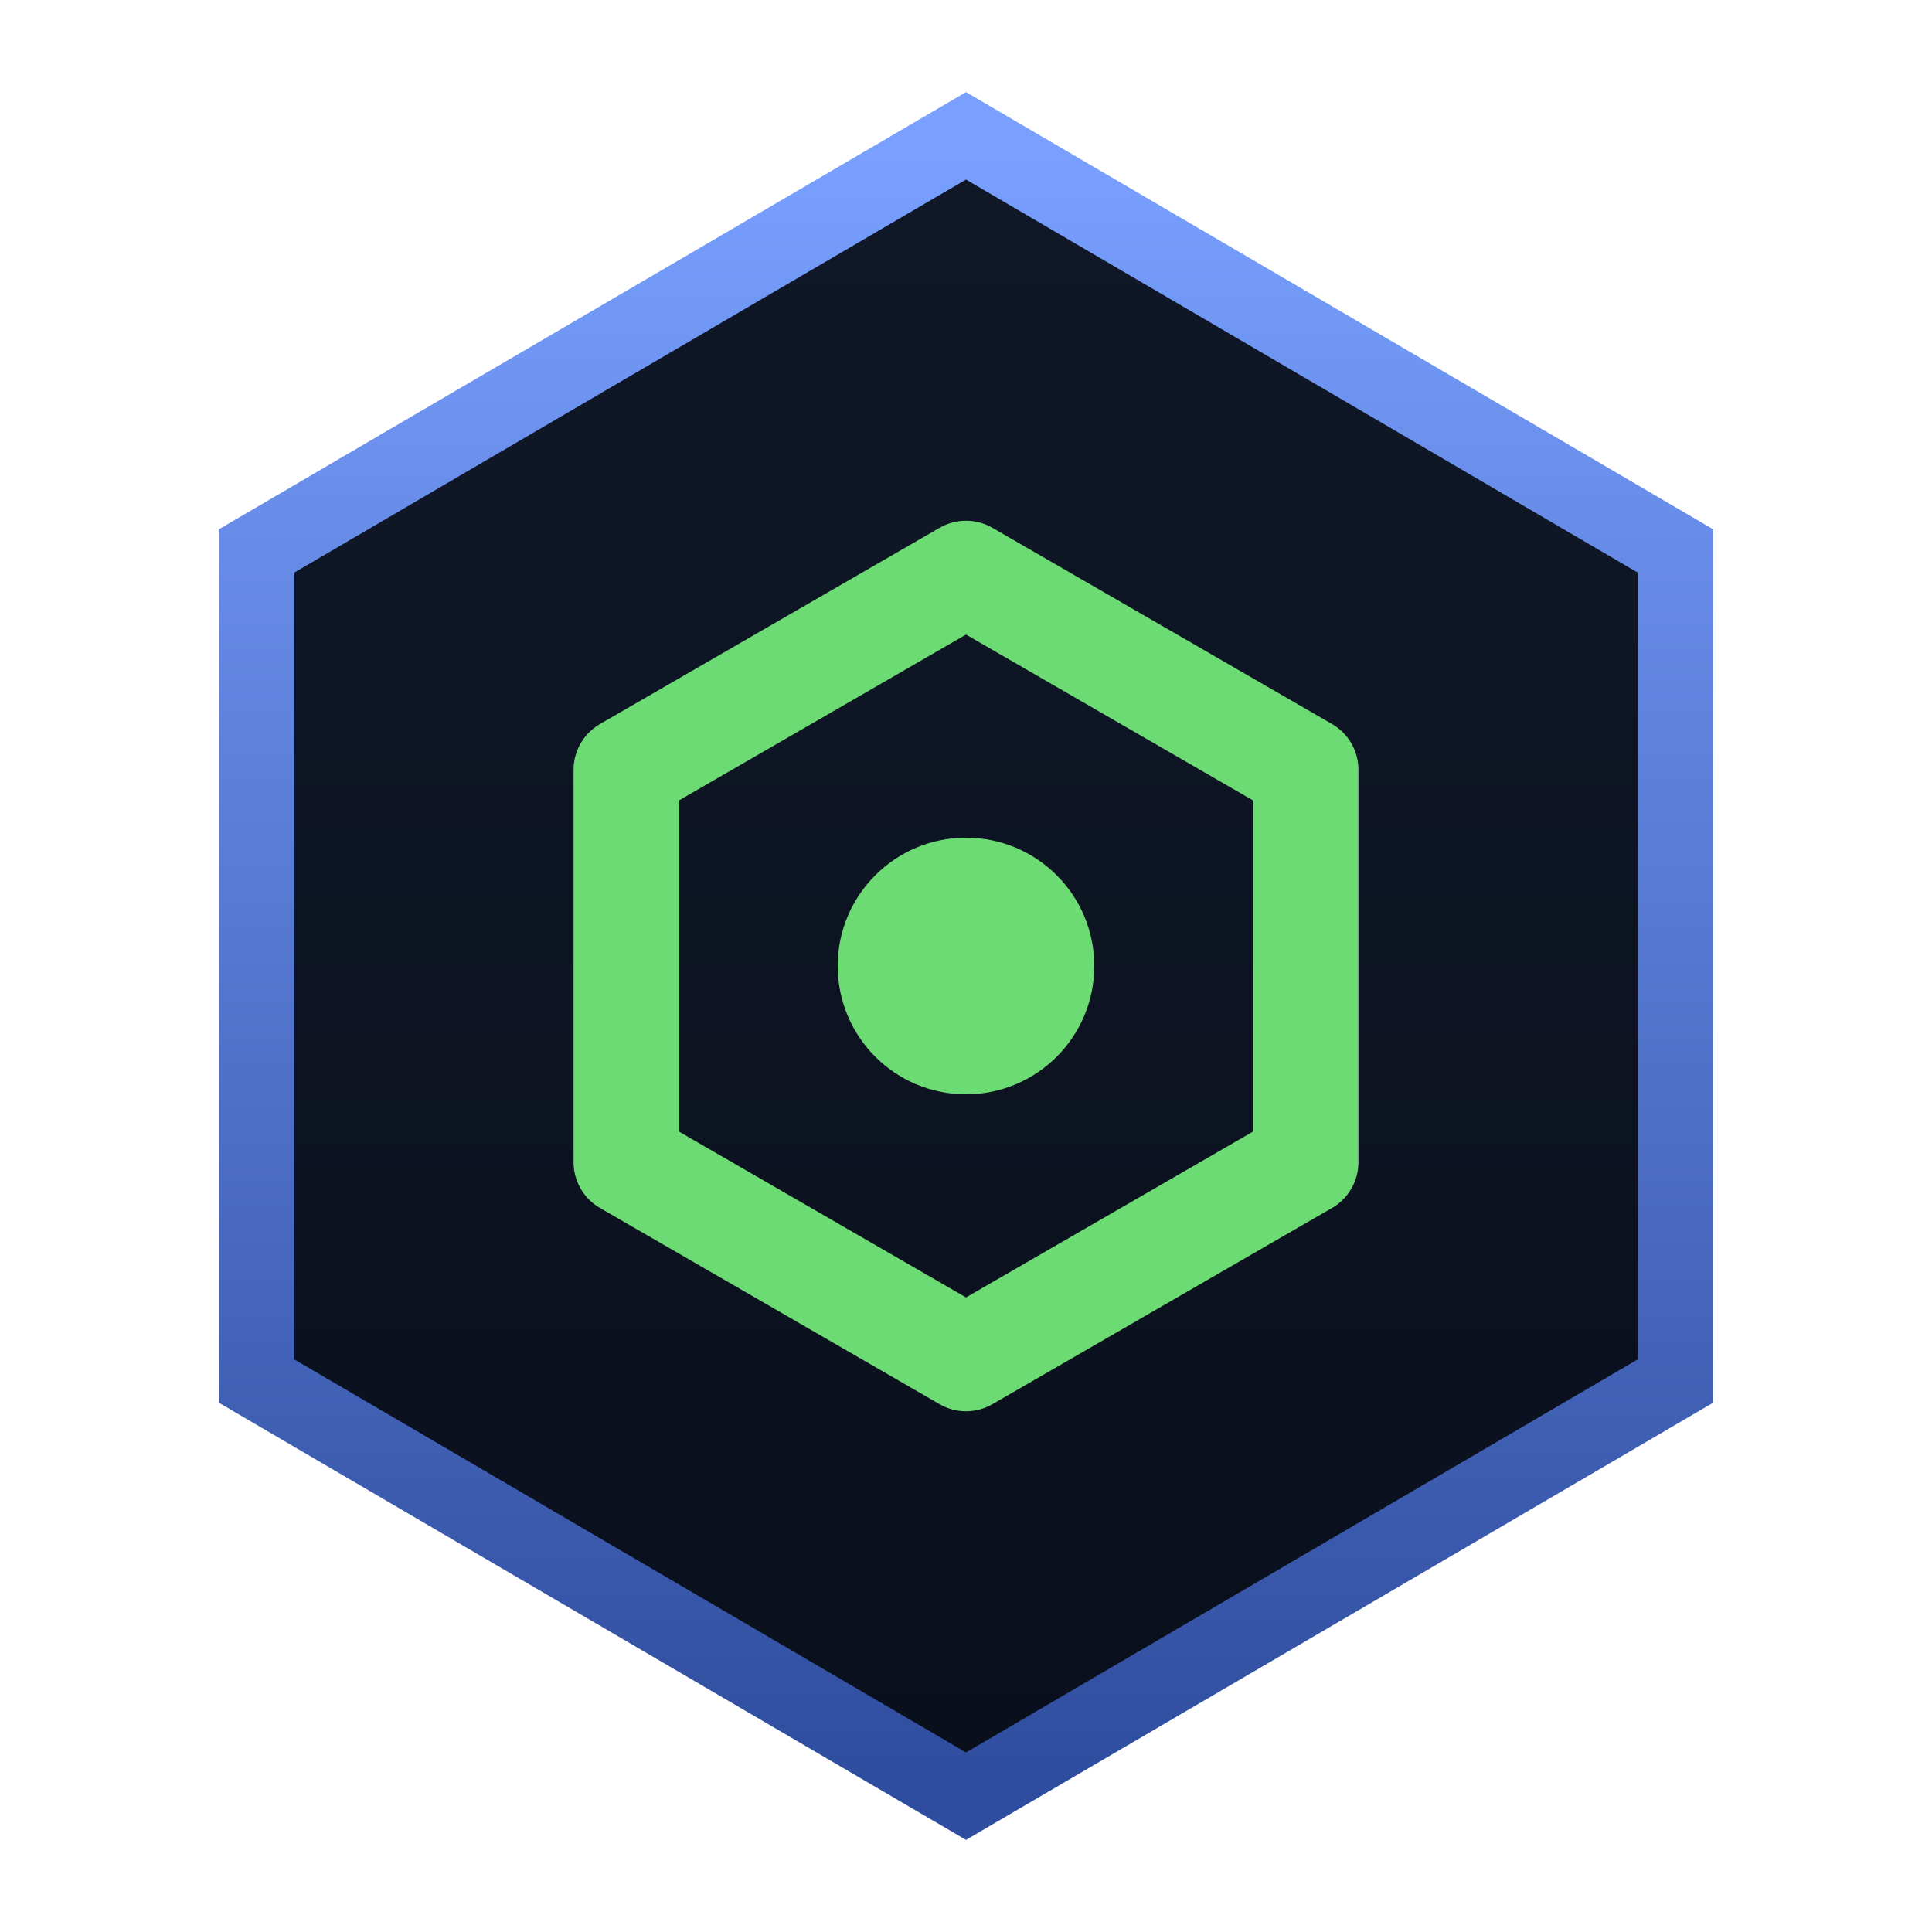
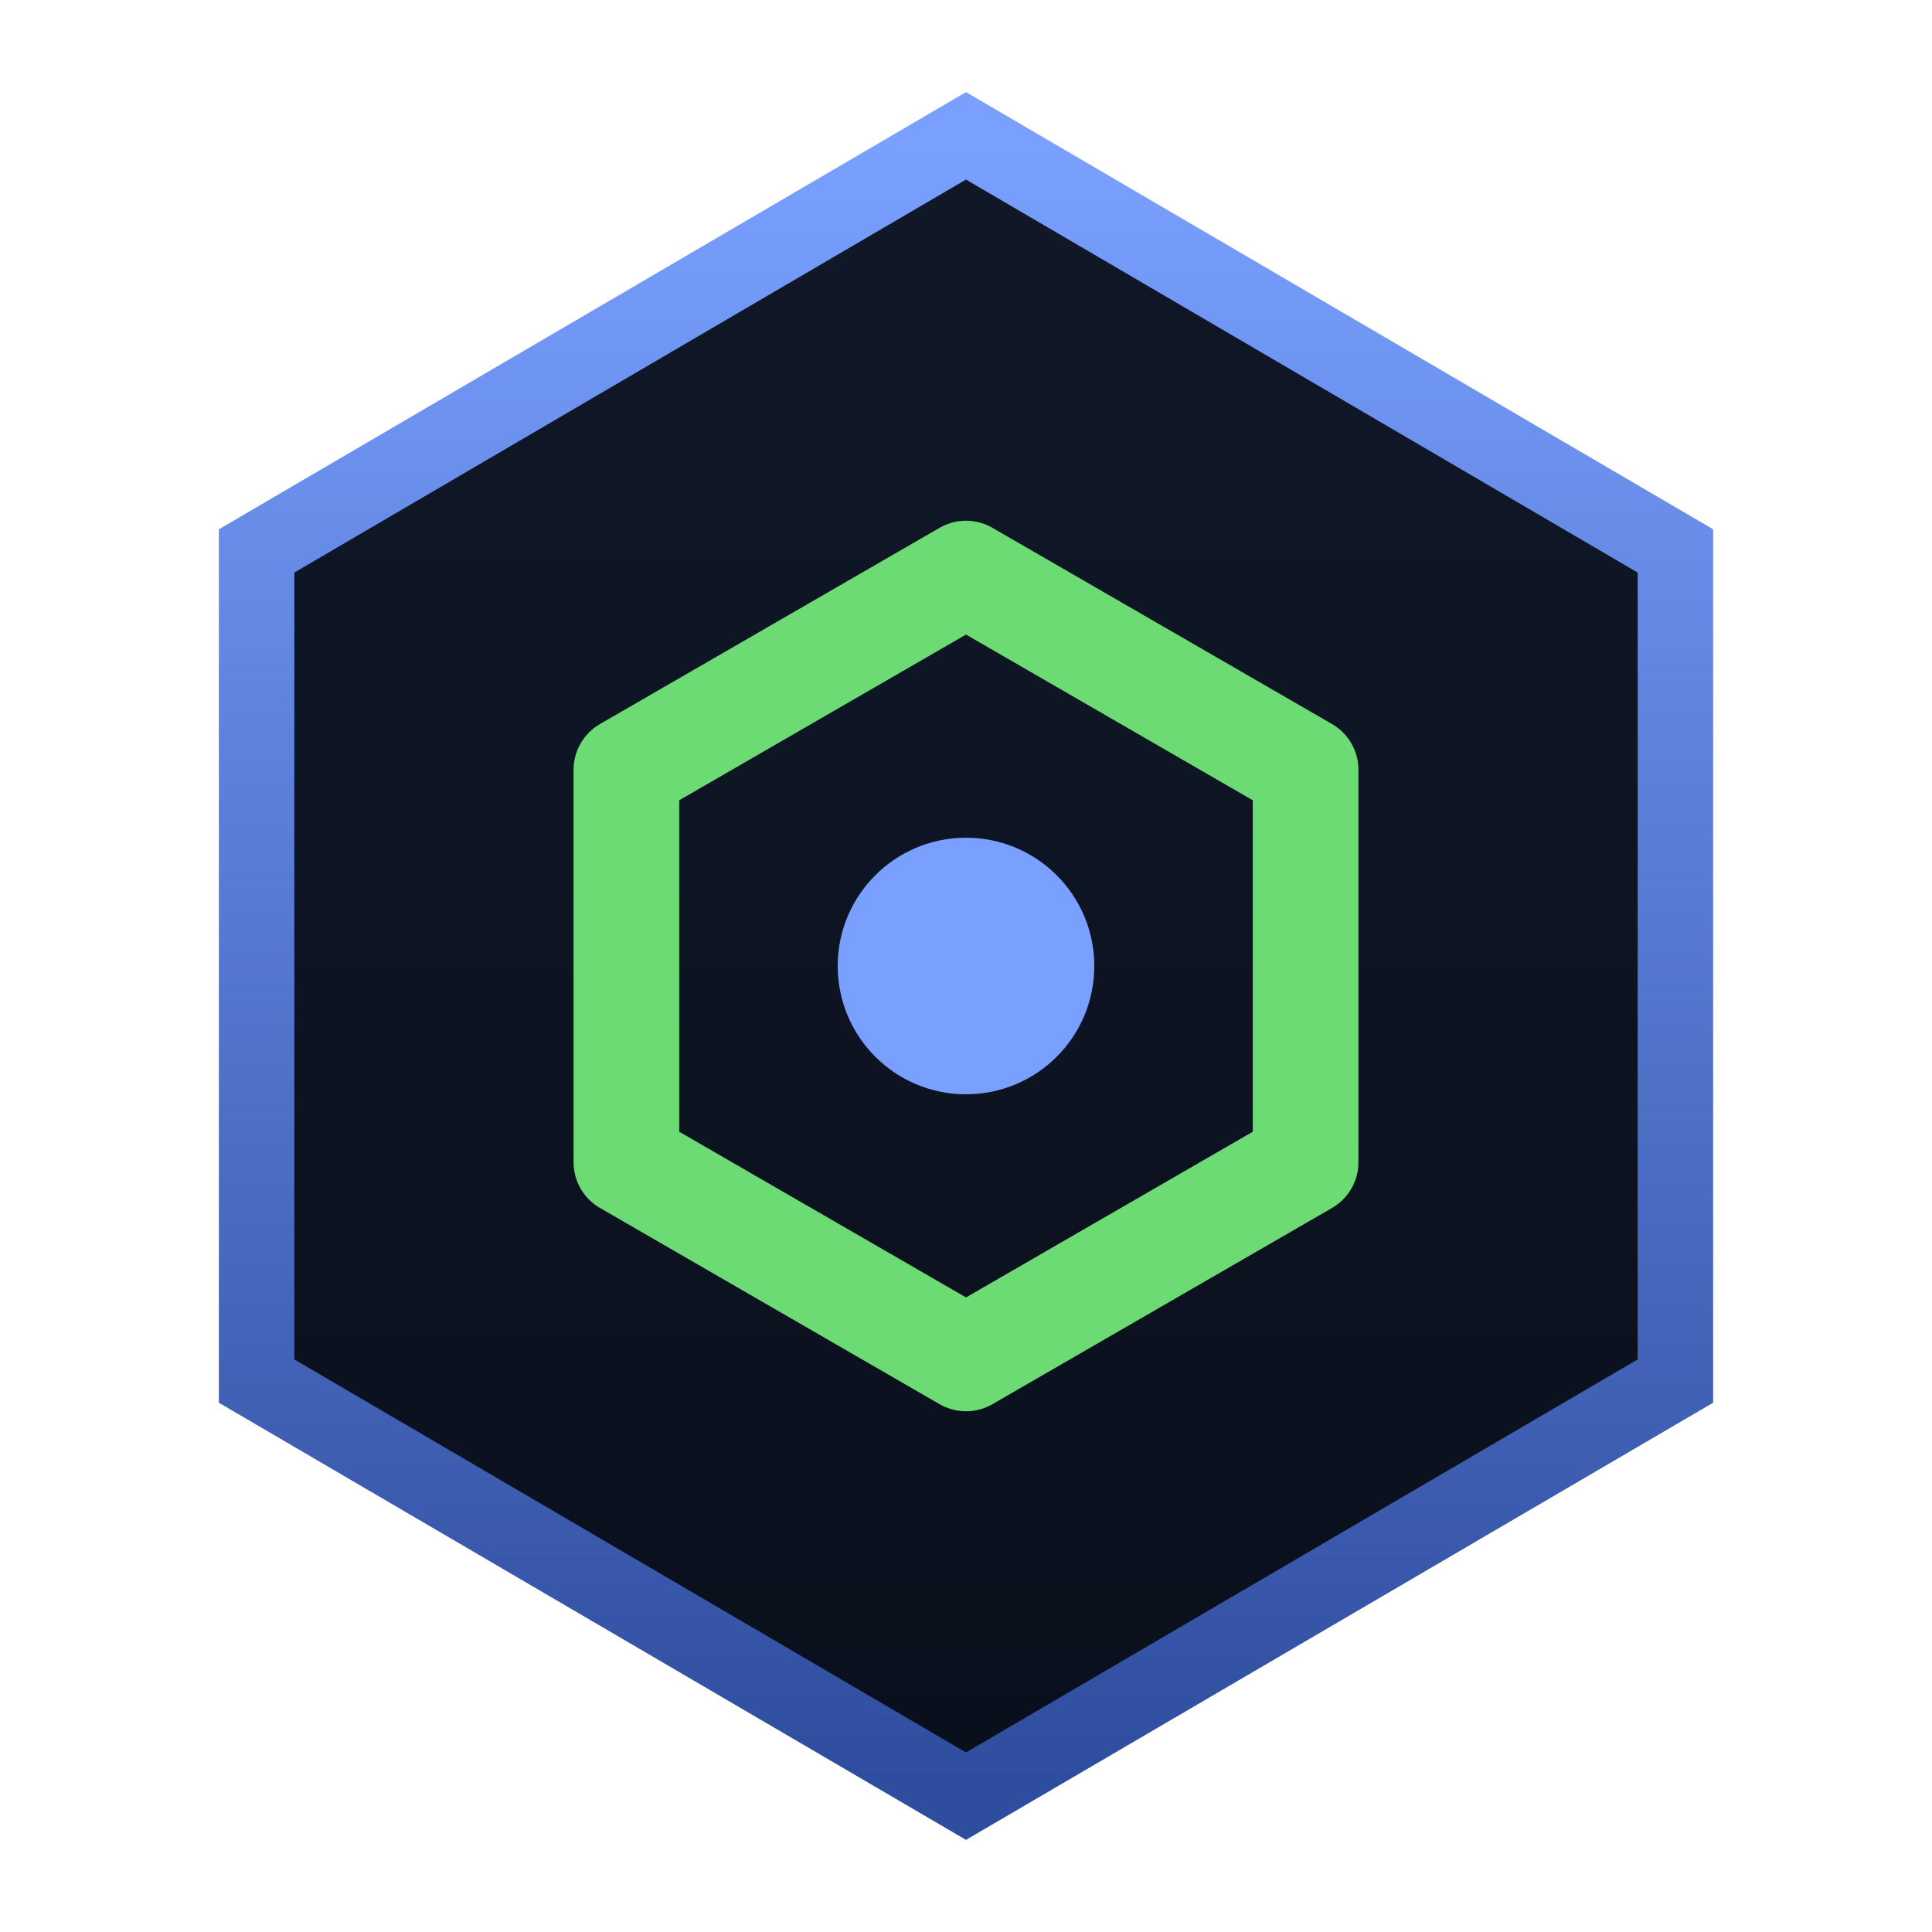
<svg xmlns="http://www.w3.org/2000/svg" width="128" height="128" viewBox="0 0 128 128">
  <defs>
    <linearGradient id="edge" x1="0" y1="0" x2="0" y2="1">
      <stop offset="0" stop-color="#79a0ff" />
      <stop offset="1" stop-color="#2f4d9e" />
    </linearGradient>
    <linearGradient id="screen" x1="0" y1="0" x2="0" y2="1">
      <stop offset="0" stop-color="#101828" />
      <stop offset="1" stop-color="#0a0f1c" />
    </linearGradient>
  </defs>
  <path d="M64 9 L111 36.5 L111 91.5 L64 119 L17 91.5 L17 36.5 Z" fill="url(#screen)" stroke="url(#edge)" stroke-width="5" stroke-linejoin="miter" />
  <g id="symbol">
    <path d="M64 38 L86.5 51 L86.5 77 L64 90 L41.5 77 L41.5 51 Z" fill="none" stroke="#6ddb73" stroke-width="7" stroke-linejoin="round" />
-     <circle cx="64" cy="64" r="8.5" fill="#6ddb73" />
+     <circle cx="64" cy="64" r="8.5" fill="#79a0ff" />
  </g>
</svg>
